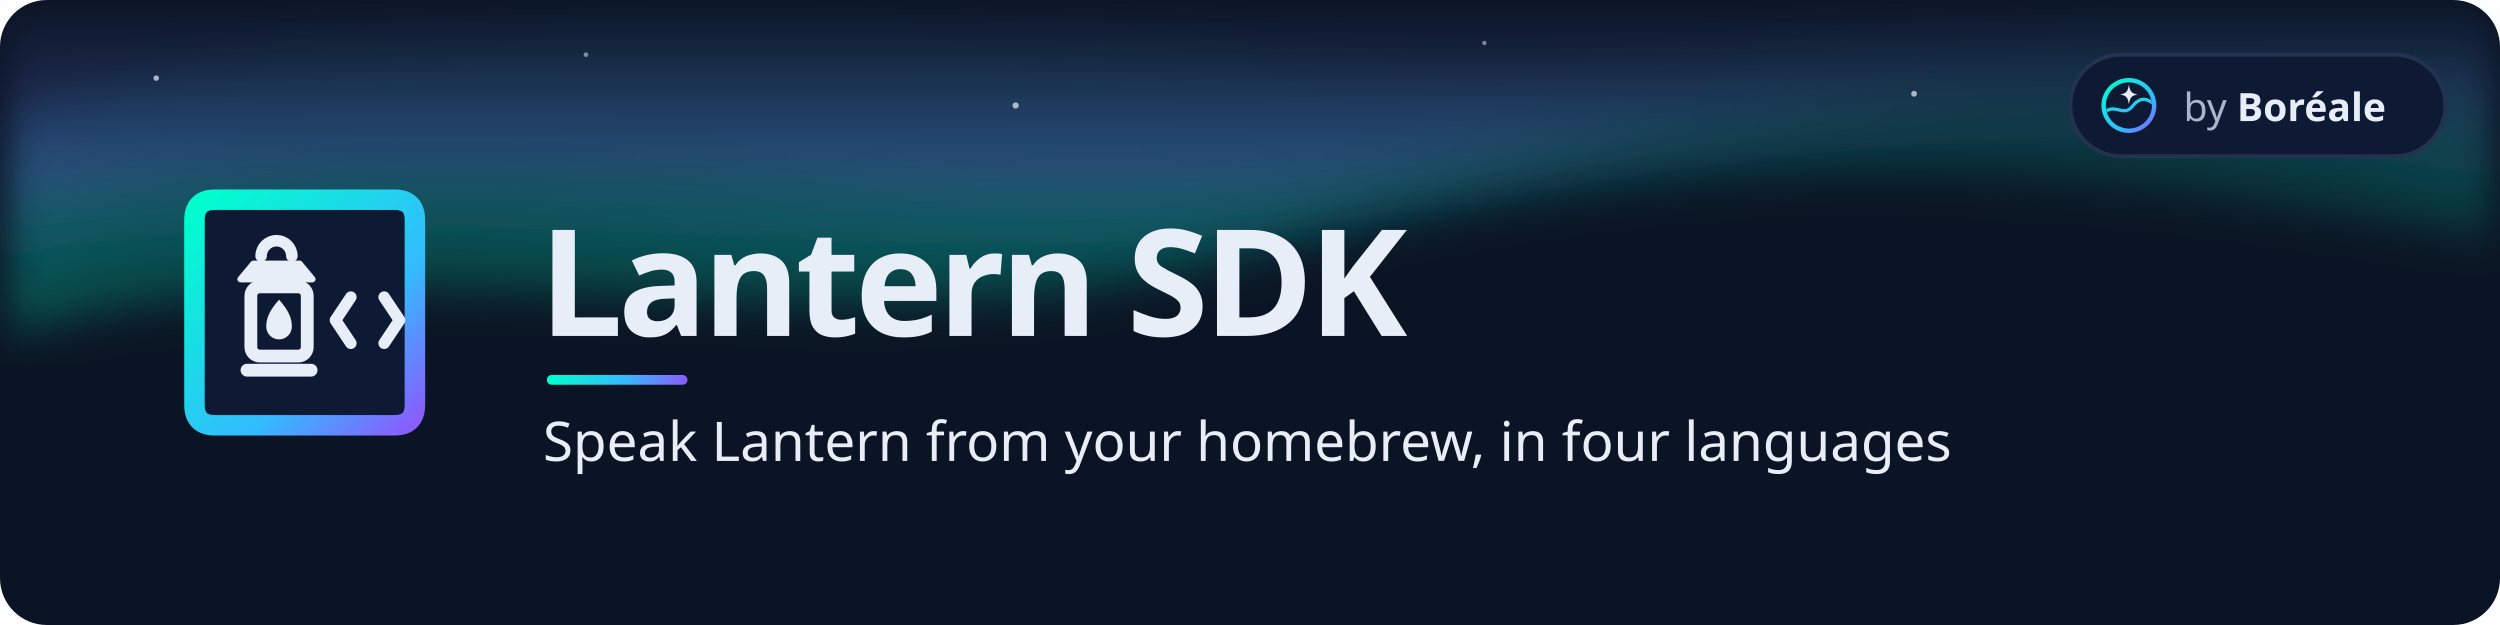
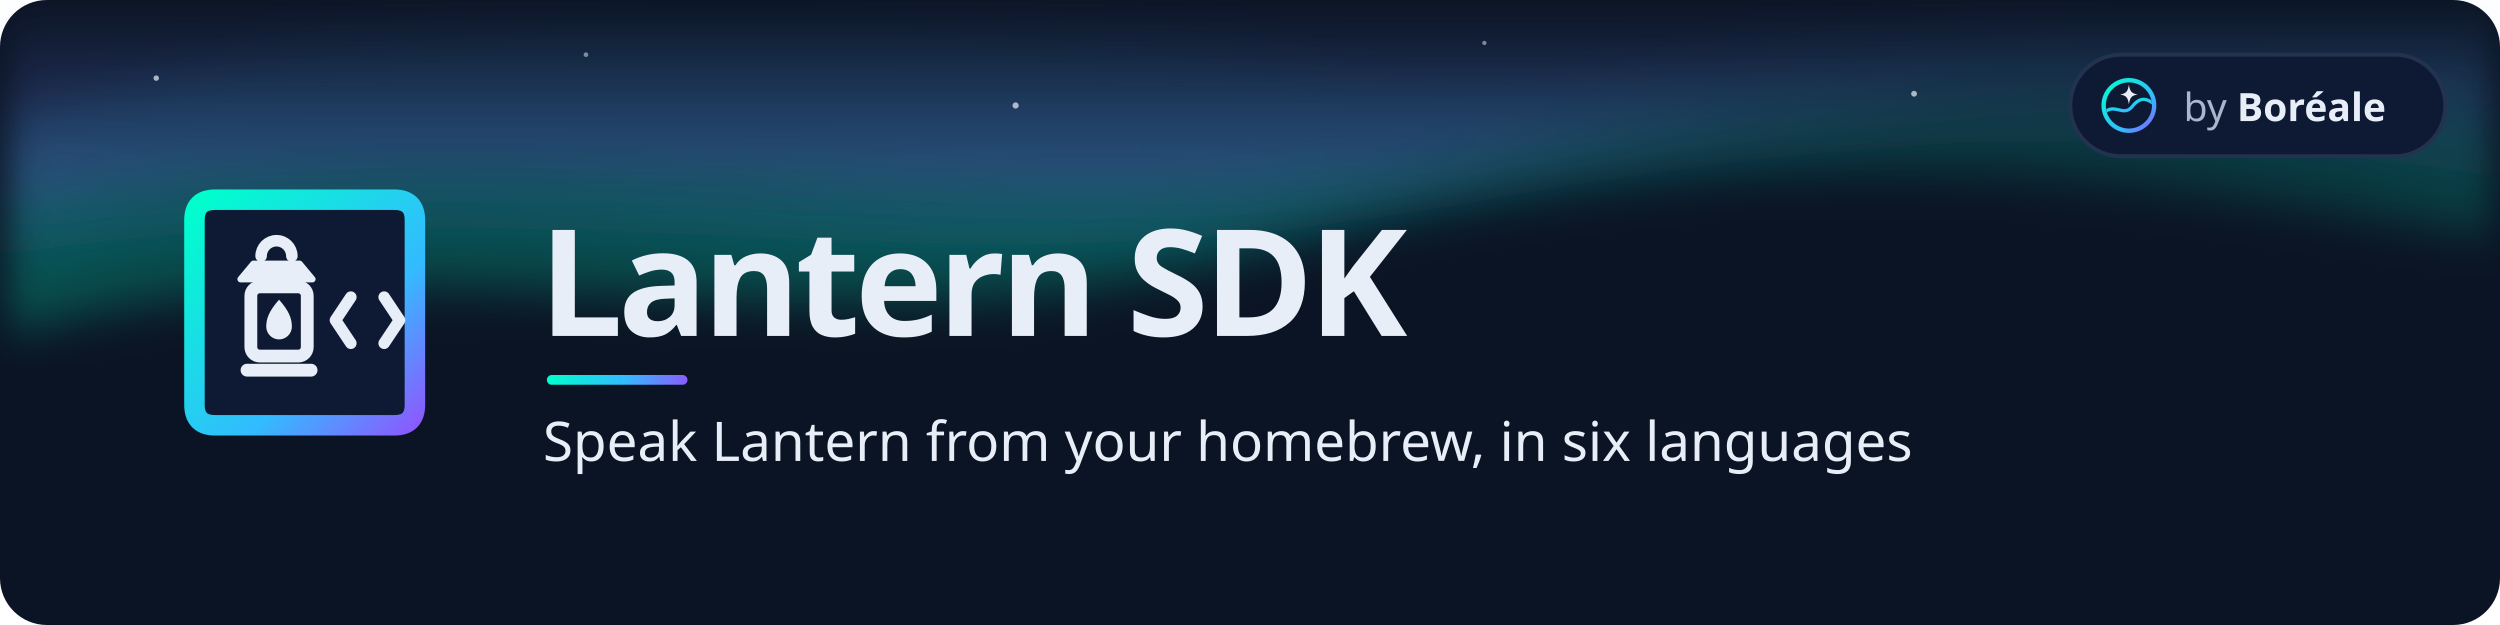
<svg xmlns="http://www.w3.org/2000/svg" width="1280" height="320" viewBox="0 0 1280 320">
  <defs>
    <linearGradient id="word" x1="0" y1="0" x2="1" y2="0">
      <stop offset="0" stop-color="#00FFCC" />
      <stop offset="0.55" stop-color="#33BBFF" />
      <stop offset="1" stop-color="#8A5CFF" />
    </linearGradient>
    <linearGradient id="c1" x1="0" y1="0" x2="0" y2="1">
      <stop offset="0" stop-color="#00FFCC" stop-opacity="0" />
      <stop offset="1" stop-color="#00FFCC" stop-opacity="0.3" />
    </linearGradient>
    <linearGradient id="c2" x1="0" y1="0" x2="0" y2="1">
      <stop offset="0" stop-color="#33BBFF" stop-opacity="0" />
      <stop offset="1" stop-color="#33BBFF" stop-opacity="0.22" />
    </linearGradient>
    <linearGradient id="c3" x1="0" y1="0" x2="0" y2="1">
      <stop offset="0" stop-color="#8A5CFF" stop-opacity="0" />
      <stop offset="1" stop-color="#8A5CFF" stop-opacity="0.24" />
    </linearGradient>
    <filter id="soft">
      <feGaussianBlur stdDeviation="12" />
    </filter>
  </defs>
  <rect width="1280" height="320" rx="24" fill="#0B1424" />
  <g filter="url(#soft)">
    <path d="M0 170 C 220 110, 420 190, 640 130 S 1040 80, 1280 120 L 1280 10 C 1040 -10, 860 60, 640 30 S 220 0, 0 60 Z" fill="url(#c1)" />
    <path d="M0 130 C 260 90, 480 150, 700 110 S 1080 60, 1280 90 L 1280 0 L 0 0 Z" fill="url(#c2)" />
    <path d="M0 100 C 300 60, 520 120, 760 80 S 1100 40, 1280 60 L 1280 0 L 0 0 Z" fill="url(#c3)" />
  </g>
  <g fill="#E8EEF7">
    <circle cx="80" cy="40" r="1.4" opacity="0.7" />
    <circle cx="300" cy="28" r="1.2" opacity="0.5" />
    <circle cx="520" cy="54" r="1.6" opacity="0.7" />
    <circle cx="760" cy="22" r="1.1" opacity="0.5" />
    <circle cx="980" cy="48" r="1.5" opacity="0.7" />
    <circle cx="1180" cy="30" r="1.2" opacity="0.6" />
  </g>
  <svg x="72" y="76" width="168" height="168" viewBox="0 0 256 256">
    <defs>
      <linearGradient id="m-m-colour" x1="0" y1="0" x2="1" y2="1">
        <stop offset="0" stop-color="#00FFCC" />
        <stop offset="0.65" stop-color="#33BBFF" />
        <stop offset="1" stop-color="#8A5CFF" />
      </linearGradient>
    </defs>
    <path d="M58 40 L 198 40 Q 214 40 214 56 L 214 200 Q 214 216 198 216 L 58 216 Q 42 216 42 200 L 42 56 Q 42 40 58 40 Z" fill="#0E1A33" stroke="url(#m-m-colour)" stroke-width="16" stroke-linejoin="round" />
    <g transform="translate(-10 0)">
      <path d="M104 84 A 12 12 0 0 1 128 84" fill="none" stroke="#E8EEF7" stroke-width="9" stroke-linecap="round" />
      <path d="M98 90 L 134 90 L 144 102 L 88 102 Z" fill="#E8EEF7" stroke="#E8EEF7" stroke-width="5" stroke-linejoin="round" />
      <rect x="96" y="108" width="44" height="54" rx="7" fill="none" stroke="#E8EEF7" stroke-width="10" />
      <path d="M118 118 C 126 127, 128 133, 128 139 A 10 10 0 0 1 108 139 C 108 133, 110 127, 118 118 Z" fill="#E8EEF7" />
      <rect x="88" y="168" width="60" height="10" rx="5" fill="#E8EEF7" />
    </g>
    <path d="M164 116 L 152 134 L 164 152 M190 116 L 202 134 L 190 152" fill="none" stroke="#E8EEF7" stroke-width="9" stroke-linecap="round" stroke-linejoin="round" />
  </svg>
  <text x="276" y="172" font-family="Sora" font-weight="700" font-size="76" letter-spacing="-2.5" fill="#E8EEF7">Lantern SDK</text>
  <rect x="280" y="192" width="72" height="5" rx="2.5" fill="url(#word)" />
-   <text x="278" y="236" font-family="Sora" font-weight="300" font-size="28" fill="#E8EEF7">Speak Lantern from your homebrew, in four languages</text>
+   <text x="278" y="236" font-family="Sora" font-weight="300" font-size="28" fill="#E8EEF7">Speak Lantern from your homebrew, in six languages</text>
  <g transform="translate(1060 28)">
    <rect width="192" height="52" rx="26" fill="#0E1A33" stroke="#22324F" stroke-width="2" />
    <svg x="12" y="8" width="36" height="36" viewBox="0 0 256 256">
      <defs>
        <linearGradient id="b-colour" x1="0" y1="0" x2="1" y2="1">
          <stop offset="0" stop-color="#00FFCC" />
          <stop offset="0.65" stop-color="#33BBFF" />
          <stop offset="1" stop-color="#8A5CFF" />
        </linearGradient>
        <clipPath id="b-sky">
          <circle cx="128" cy="128" r="84" />
        </clipPath>
      </defs>
      <circle cx="128" cy="128" r="92" fill="#0E1A33" stroke="url(#b-colour)" stroke-width="16" />
      <path clip-path="url(#b-sky)" d="M36 156 C 76 116, 108 172, 140 132 S 196 104, 224 126" fill="none" stroke="url(#b-colour)" stroke-width="12" stroke-linecap="round" />
      <path d="M128 52 C 132 78, 138 84, 160 88 C 138 92, 132 98, 128 124 C 124 98, 118 92, 96 88 C 118 84, 124 78, 128 52 Z" fill="#E8EEF7" />
    </svg>
    <text x="58" y="34" font-family="Sora" font-weight="400" font-size="20" fill="#A9B6CC">by <tspan font-weight="700" fill="#E8EEF7">Boréale</tspan>
    </text>
  </g>
</svg>
